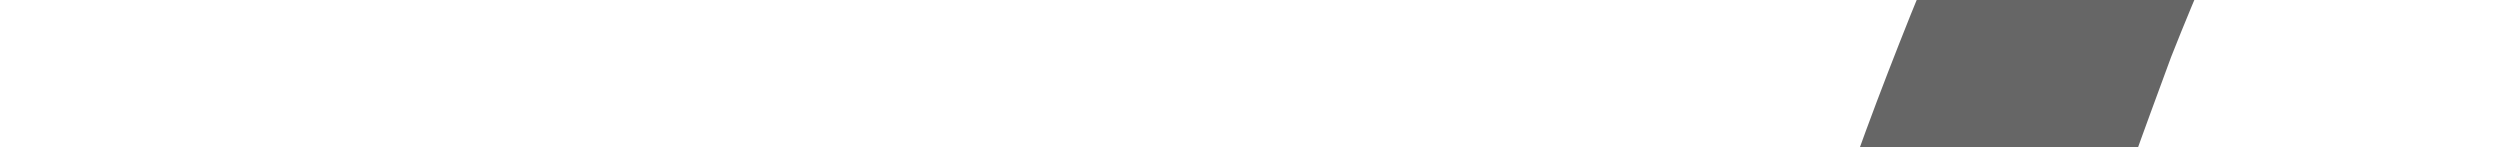
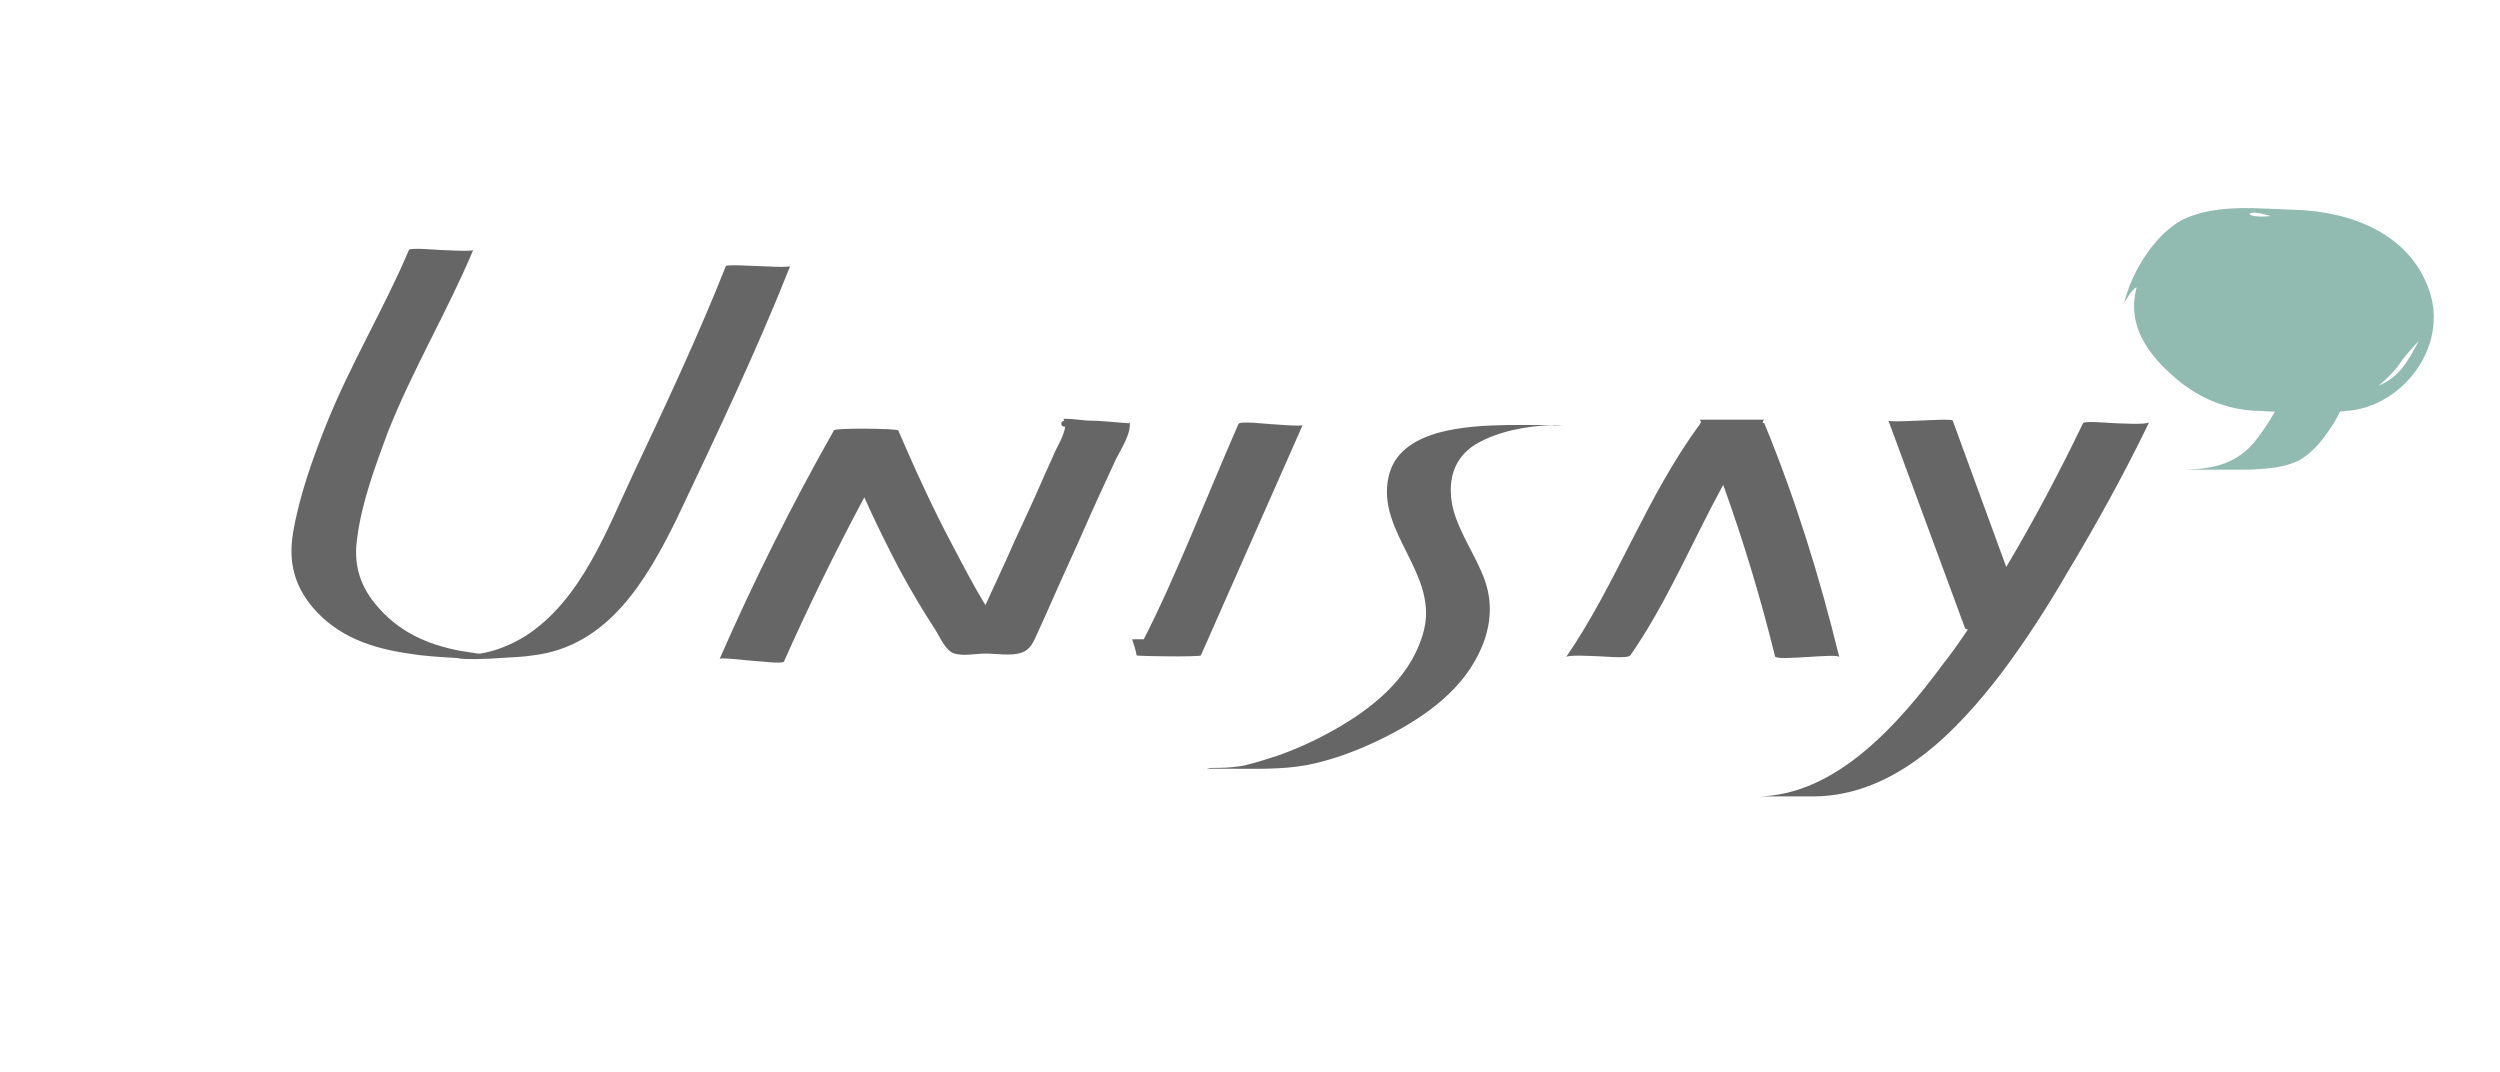
- <svg xmlns="http://www.w3.org/2000/svg" version="1.1" id="header_x5F_logo" x="0px" y="0px" width="407.5px" height="23.915px" viewBox="-407.5 397.584 407.5 23.915" enable-background="new -407.5 397.584 407.5 23.915" xml:space="preserve">
+ <svg xmlns="http://www.w3.org/2000/svg" version="1.1" id="header_x5F_logo" x="0px" y="0px" viewBox="0 0 280 120" style="enable-background:new 0 0 280 120;" xml:space="preserve">
+   <style type="text/css">
+ 	.st0{fill:#666666;}
+ 	.st1{fill:#91BAB1;}
+ </style>
  <g id="XMLID_8_">
-     <path id="XMLID_9_" fill="#666666" d="M205.518,290.117c-2.498,0-21.854-1.249-22.479,0   c-19.356,48.704-41.835,96.783-64.314,144.238c-18.731,39.961-36.84,89.289-75.553,114.266   c-9.991,6.244-20.605,10.615-31.845,12.488c-0.625,0-1.249,0-1.874,0c-3.746-0.624-8.117-1.249-11.864-1.873   c-23.728-4.371-44.333-13.737-59.943-33.093c-11.239-13.738-14.986-28.725-12.488-45.583c3.123-24.976,12.488-49.952,21.23-73.68   c17.484-44.332,41.835-84.919,59.943-128.003c-0.624,1.249-20.605,0-22.479,0c-2.498,0-21.854-1.874-22.479,0   c-17.483,41.211-40.586,79.3-57.445,121.136c-9.991,24.975-19.356,51.2-23.728,77.426c-3.122,19.979,1.249,36.215,13.737,51.2   c17.483,20.606,41.211,28.723,67.436,32.47c11.239,1.873,22.479,2.498,34.342,3.122c2.498,1.249,23.103,0.625,29.347,0   c8.117-0.624,15.61-0.624,23.103-1.874c52.451-6.243,79.3-52.449,100.53-95.533c27.474-58.07,55.572-116.764,79.299-176.707   C227.373,291.366,207.392,290.117,205.518,290.117z" />
-     <path id="XMLID_37_" fill="#666666" d="M464.646,400.014c-9.99-0.626-19.98-1.875-29.347-1.875c-1.249,0-9.991-1.248-14.986-1.248   c-0.624,0-0.624,0-1.249,0l0.625,1.248c-1.873,0.625-2.497,1.875-1.873,3.123c0,0.624,1.248,1.248,2.497,1.248   c-0.624,5.62-6.244,15.611-6.868,16.859c-3.121,7.492-6.868,14.986-9.99,22.479c-6.244,14.361-13.112,28.722-19.356,42.46   c-6.244,14.361-13.113,28.722-19.357,42.46v0.624c-0.625-0.624-0.625-1.248-1.249-1.873c-7.493-12.489-14.362-25.601-21.23-38.714   c-14.361-26.849-26.85-54.322-38.713-81.797c-0.624-1.249-44.333-1.873-44.957,0c-29.347,51.826-56.197,105.524-79.925,159.849   c0.625-1.249,20.606,1.248,22.479,1.248c2.498,0,21.854,2.497,22.478,0.624c17.484-39.337,36.216-77.426,56.198-114.891   c7.492,16.859,16.234,34.343,24.351,49.952c8.118,14.986,16.234,28.723,25.601,43.085c3.121,4.995,6.868,14.361,13.112,16.234   c6.244,1.873,15.61,0,21.854,0c7.494,0,18.109,1.873,24.977-0.624c6.243-1.873,8.74-8.118,11.239-13.738   c7.492-16.234,14.361-32.469,21.854-48.703c7.493-16.235,14.362-32.468,21.854-48.703c3.747-8.117,7.492-16.234,11.239-24.353   c3.122-6.244,11.239-18.731,9.366-26.225C465.271,400.014,464.646,400.014,464.646,400.014z" />
-     <path id="XMLID_48_" fill="#666666" d="M563.928,400.637c-2.498,0-21.854-2.498-22.479,0   c-21.854,49.953-44.333,108.021-66.188,150.481c-4.369,0-8.116,0-8.116,0c1.248,3.747,2.497,7.494,3.121,11.239   c0,0.625,44.334,1.25,44.958,0c23.728-53.699,47.454-107.396,71.183-161.096C585.782,402.51,565.801,400.637,563.928,400.637z" />
-     <path id="XMLID_50_" fill="#666666" d="M761.24,401.262c-10.615,0-21.23,0-31.846,0c-27.474,0.624-76.177,2.497-83.045,36.84   c-8.118,38.089,34.342,66.812,24.976,106.148c-7.493,30.597-31.846,51.825-58.069,67.436c-13.737,8.118-28.1,14.986-43.708,20.606   c-7.494,2.498-15.61,4.995-23.104,6.867c-4.995,1.25-13.736,1.875-18.731,1.875c-0.624,0-0.624,0-1.249,0c-0.624,0-1.248,0-1.874,0   c-1.248,0-2.497,0-4.369,0.624c-2.499,0.624,2.497,0,2.497,0c4.371,0,8.742,0,13.737,0c17.483,0,34.966,0.624,52.449-2.499   c16.234-3.121,31.845-8.74,46.831-15.61c26.85-12.487,56.196-30.595,71.182-57.444c9.991-17.483,13.736-36.84,6.869-56.196   c-6.244-17.484-18.107-33.093-22.479-51.202c-3.747-17.482,0-33.718,15.609-43.708C722.527,405.633,743.133,401.886,761.24,401.262   c-1.25,0.624,6.868,0,6.868,0S759.99,401.262,761.24,401.262z" />
-     <path id="XMLID_52_" fill="#666666" d="M916.717,562.982c0.624,3.746,44.332-2.497,44.958,0.625   c-13.737-56.197-30.597-110.521-52.45-163.594c0,0-0.625,0-1.249-0.626c0.624-0.624,0.624-1.873,1.249-1.873   c-14.986,0-29.973,0-44.957,0c0,0,0.624,1.249,0.624,2.499c-0.624,0-0.624,0-0.624,0.623   c-37.465,50.577-58.07,111.145-93.662,162.971c1.25-1.874,19.981-0.625,22.479-0.625c3.121,0,20.604,1.874,22.479-0.625   c25.601-36.839,43.084-79.299,64.938-119.262C894.862,483.059,906.726,522.396,916.717,562.982z" />
-     <path id="XMLID_53_" fill="#666666" d="M1154.615,400.014c-2.498,0-21.854-1.875-22.478,0   c-16.235,33.717-34.344,68.06-53.699,100.528c-12.489-34.342-24.978-68.06-37.465-102.403c-0.624-1.248-20.605,0-22.479,0   c-1.874,0-22.479,1.249-22.479,0c18.107,48.704,35.591,96.784,53.699,145.487c0,0,0.624,0.624,1.873,0.624   c-1.249,1.873-2.499,3.747-3.747,5.62c-0.624,0-1.248,0-1.248,0s0.624,0,1.248,0c-4.371,6.244-8.741,12.487-13.736,18.731   c-29.973,40.587-74.305,91.788-129.252,92.412c-8.743,0,7.492,0,8.116,0c10.615,0,20.605,0,31.221,0   c56.821-0.624,99.904-45.581,131.749-87.417c16.235-21.854,31.221-44.957,44.957-68.684c20.605-34.344,39.963-69.31,57.446-105.525   C1176.47,401.262,1156.488,400.014,1154.615,400.014z" />
+     <path id="XMLID_9_" class="st0" d="M84.9,29.8c-0.4,0-3.5-0.2-3.6,0c-3.1,7.8-6.7,15.5-10.3,23.1c-3,6.4-5.9,14.3-12.1,18.3   c-1.6,1-3.3,1.7-5.1,2c-0.1,0-0.2,0-0.3,0c-0.6-0.1-1.3-0.2-1.9-0.3c-3.8-0.7-7.1-2.2-9.6-5.3c-1.8-2.2-2.4-4.6-2-7.3   c0.5-4,2-8,3.4-11.8c2.8-7.1,6.7-13.6,9.6-20.5c-0.1,0.2-3.3,0-3.6,0c-0.4,0-3.5-0.3-3.6,0c-2.8,6.6-6.5,12.7-9.2,19.4   c-1.6,4-3.1,8.2-3.8,12.4C32.3,63,33,65.6,35,68c2.8,3.3,6.6,4.6,10.8,5.2c1.8,0.3,3.6,0.4,5.5,0.5c0.4,0.2,3.7,0.1,4.7,0   c1.3-0.1,2.5-0.1,3.7-0.3c8.4-1,12.7-8.4,16.1-15.3c4.4-9.3,8.9-18.7,12.7-28.3C88.4,30,85.2,29.8,84.9,29.8z" />
+     <path id="XMLID_37_" class="st0" d="M126.4,47.4c-1.6-0.1-3.2-0.3-4.7-0.3c-0.2,0-1.6-0.2-2.4-0.2c-0.1,0-0.1,0-0.2,0   c0,0,0.1,0.2,0.1,0.2c-0.3,0.1-0.4,0.3-0.3,0.5c0,0.1,0.2,0.2,0.4,0.2c-0.1,0.9-1,2.5-1.1,2.7c-0.5,1.2-1.1,2.4-1.6,3.6   c-1,2.3-2.1,4.6-3.1,6.8c-1,2.3-2.1,4.6-3.1,6.8c0,0,0,0.1,0,0.1c-0.1-0.1-0.1-0.2-0.2-0.3c-1.2-2-2.3-4.1-3.4-6.2   c-2.3-4.3-4.3-8.7-6.2-13.1c-0.1-0.2-7.1-0.3-7.2,0c-4.7,8.3-9,16.9-12.8,25.6c0.1-0.2,3.3,0.2,3.6,0.2c0.4,0,3.5,0.4,3.6,0.1   c2.8-6.3,5.8-12.4,9-18.4c1.2,2.7,2.6,5.5,3.9,8c1.3,2.4,2.6,4.6,4.1,6.9c0.5,0.8,1.1,2.3,2.1,2.6c1,0.3,2.5,0,3.5,0   c1.2,0,2.9,0.3,4-0.1c1-0.3,1.4-1.3,1.8-2.2c1.2-2.6,2.3-5.2,3.5-7.8c1.2-2.6,2.3-5.2,3.5-7.8c0.6-1.3,1.2-2.6,1.8-3.9   c0.5-1,1.8-3,1.5-4.2C126.5,47.4,126.4,47.4,126.4,47.4z" />
+     <path id="XMLID_48_" class="st0" d="M142.3,47.5c-0.4,0-3.5-0.4-3.6,0c-3.5,8-7.1,17.3-10.6,24.1c-0.7,0-1.3,0-1.3,0   c0.2,0.6,0.4,1.2,0.5,1.8c0,0.1,7.1,0.2,7.2,0c3.8-8.6,7.6-17.2,11.4-25.8C145.8,47.8,142.6,47.5,142.3,47.5z" />
+     <path id="XMLID_50_" class="st0" d="M173.9,47.6c-1.7,0-3.4,0-5.1,0c-4.4,0.1-12.2,0.4-13.3,5.9c-1.3,6.1,5.5,10.7,4,17   c-1.2,4.9-5.1,8.3-9.3,10.8c-2.2,1.3-4.5,2.4-7,3.3c-1.2,0.4-2.5,0.8-3.7,1.1c-0.8,0.2-2.2,0.3-3,0.3c-0.1,0-0.1,0-0.2,0   c-0.1,0-0.2,0-0.3,0c-0.2,0-0.4,0-0.7,0.1c-0.4,0.1,0.4,0,0.4,0c0.7,0,1.4,0,2.2,0c2.8,0,5.6,0.1,8.4-0.4c2.6-0.5,5.1-1.4,7.5-2.5   c4.3-2,9-4.9,11.4-9.2c1.6-2.8,2.2-5.9,1.1-9c-1-2.8-2.9-5.3-3.6-8.2c-0.6-2.8,0-5.4,2.5-7C167.7,48.3,171,47.7,173.9,47.6   c-0.2,0.1,1.1,0,1.1,0S173.7,47.6,173.9,47.6z" />
+     <path id="XMLID_52_" class="st0" d="M198.8,73.5c0.1,0.6,7.1-0.4,7.2,0.1c-2.2-9-4.9-17.7-8.4-26.2c0,0-0.1,0-0.2-0.1   c0.1-0.1,0.1-0.3,0.2-0.3c-2.4,0-4.8,0-7.2,0c0,0,0.1,0.2,0.1,0.4c-0.1,0-0.1,0-0.1,0.1c-6,8.1-9.3,17.8-15,26.1   c0.2-0.3,3.2-0.1,3.6-0.1c0.5,0,3.3,0.3,3.6-0.1c4.1-5.9,6.9-12.7,10.4-19.1C195.3,60.7,197.2,67,198.8,73.5z" />
+     <path id="XMLID_53_" class="st0" d="M236.9,47.4c-0.4,0-3.5-0.3-3.6,0c-2.6,5.4-5.5,10.9-8.6,16.1c-2-5.5-4-10.9-6-16.4   c-0.1-0.2-3.3,0-3.6,0c-0.3,0-3.6,0.2-3.6,0c2.9,7.8,5.7,15.5,8.6,23.3c0,0,0.1,0.1,0.3,0.1c-0.2,0.3-0.4,0.6-0.6,0.9   c-0.1,0-0.2,0-0.2,0c0,0,0.1,0,0.2,0c-0.7,1-1.4,2-2.2,3c-4.8,6.5-11.9,14.7-20.7,14.8c-1.4,0,1.2,0,1.3,0c1.7,0,3.3,0,5,0   c9.1-0.1,16-7.3,21.1-14c2.6-3.5,5-7.2,7.2-11c3.3-5.5,6.4-11.1,9.2-16.9C240.4,47.6,237.2,47.4,236.9,47.4z" />
  </g>
+   <path id="XMLID_14_" class="st1" d="M272.1,32.6c-2.2-6.5-8.9-8.9-15-9.1c-3.9-0.1-8.4-0.7-12.2,0.9c-3.3,1.4-6.2,6-7,9.6  c0-0.1,1-1.8,1.4-1.8c-1.3,4.9,2.2,8.4,4.9,10.6c2.4,1.9,5.2,3,8.2,3.2c0.8,0,1.6,0.1,2.4,0.1c-0.7,1.2-1.4,2.3-2.3,3.4  c-2,2.4-4.5,3-7.6,3.1c-0.5,0,0.6,0,0.4,0c0.7,0,1.4,0,2.2,0c1.5,0,3,0,4.5,0c1.9-0.1,3.9-0.2,5.6-1.1c1.7-1,2.9-2.7,3.9-4.3  c0.2-0.4,0.4-0.7,0.6-1.1c0.3,0,0.6-0.1,1-0.1C269.1,45.4,274.2,38.9,272.1,32.6z M253.6,24c0.2,0.1,0.5,0.1,0.7,0.2  C251.2,24.5,251.4,23.4,253.6,24z M266.4,43.2c0,0,1.4-1.1,2.4-2.5c0.7-1.1,2.1-2.5,2.1-2.5C269.7,40.4,268.8,42.2,266.4,43.2z" />
</svg>
